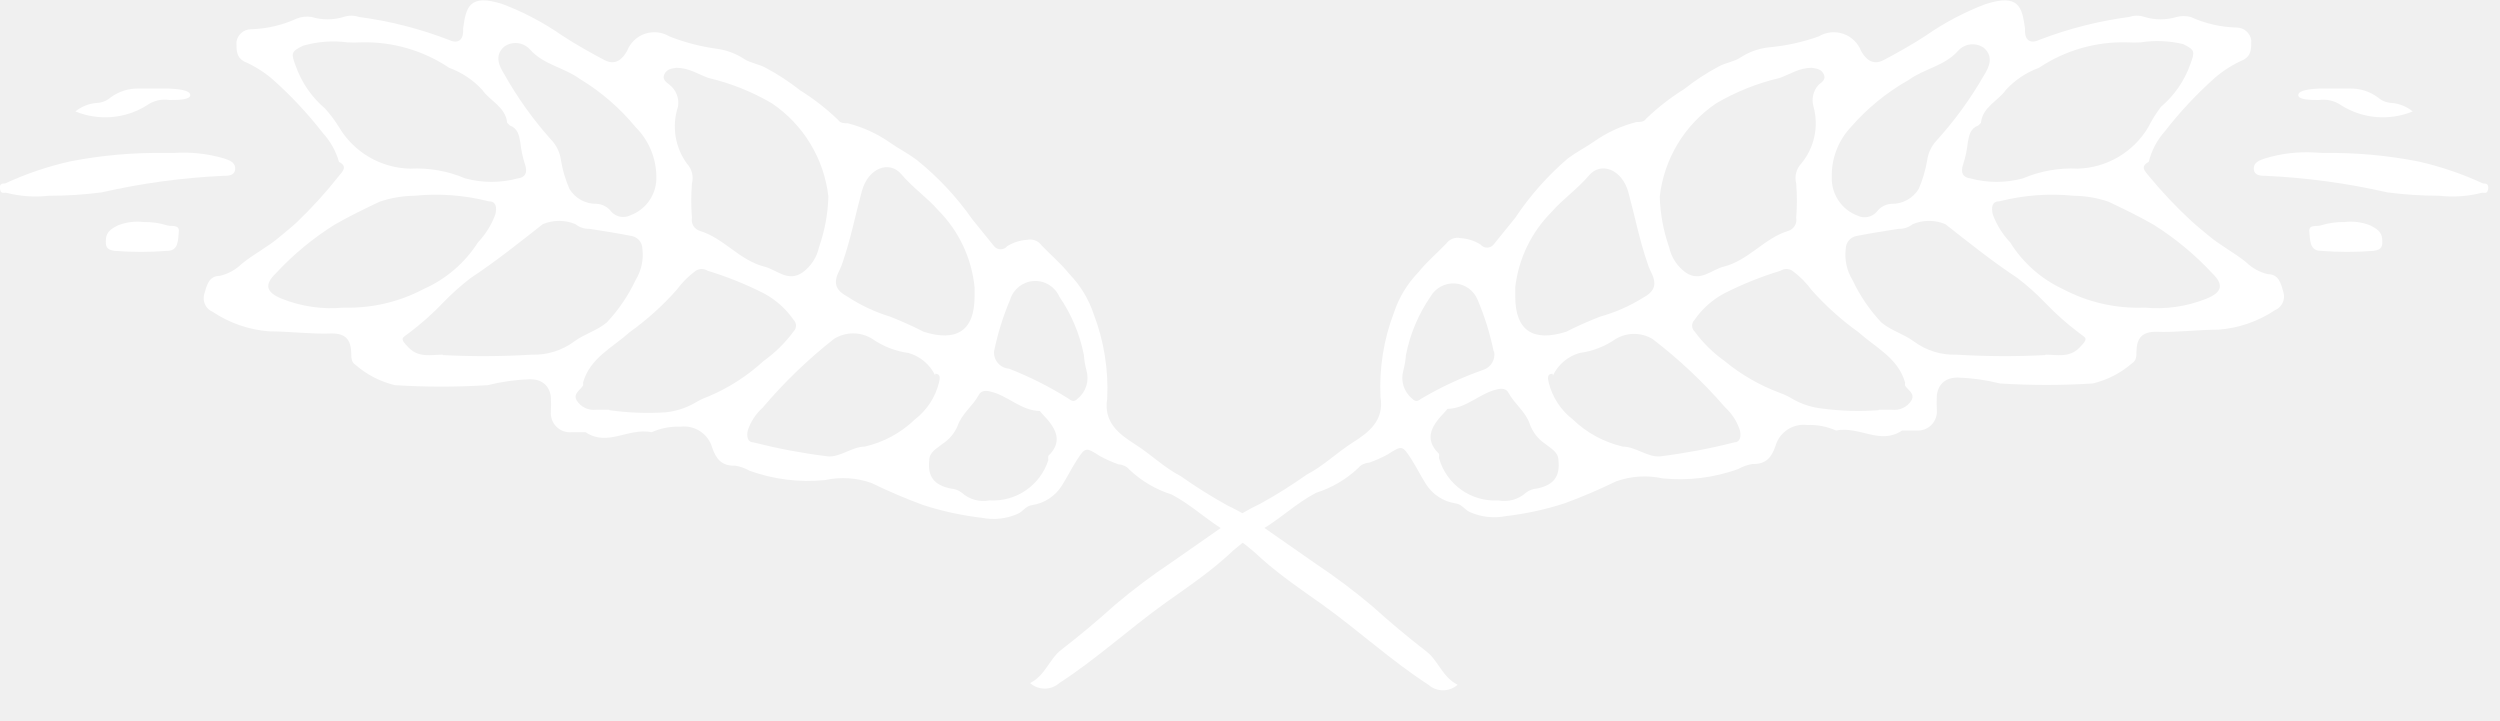
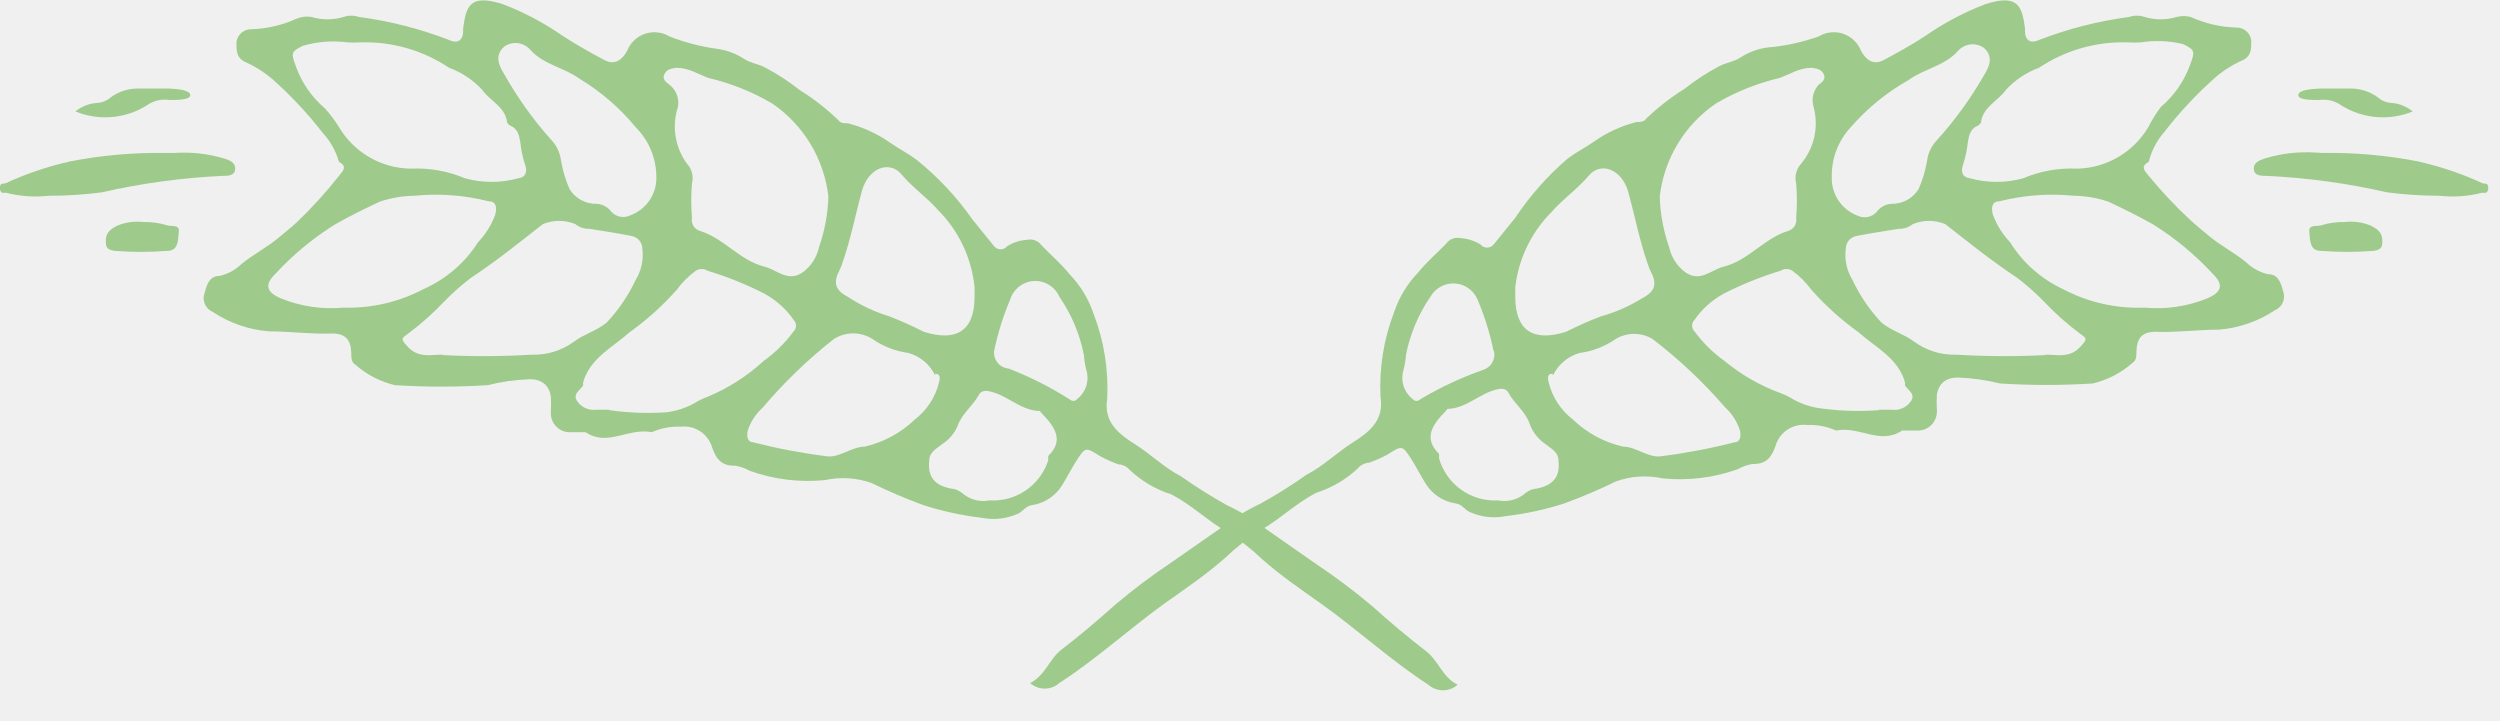
<svg xmlns="http://www.w3.org/2000/svg" width="59" height="17" viewBox="0 0 59 17">
-   <g fill="white" transform="translate(-1)">
+   <g fill="#9eca8c" transform="translate(-1)">
    <path d="M51.71,3.82 C51.5,3.93 51.62,4.04 51.71,4.15 C52.019,4.526 52.353,4.88 52.71,5.21 C52.84,5.33 52.98,5.44 53.11,5.55 C53.39,5.79 53.73,5.96 54.01,6.19 C54.151,6.328 54.328,6.425 54.52,6.47 C54.78,6.47 54.83,6.69 54.89,6.9 C54.939,7.07 54.854,7.251 54.69,7.32 C54.293,7.585 53.835,7.743 53.36,7.78 C52.87,7.78 52.36,7.85 51.88,7.83 C51.56,7.83 51.43,7.97 51.42,8.29 C51.42,8.4 51.42,8.51 51.32,8.57 C51.054,8.803 50.734,8.968 50.39,9.05 C49.661,9.096 48.929,9.096 48.2,9.05 C47.873,8.968 47.537,8.921 47.2,8.91 C46.94,8.91 46.75,9.04 46.71,9.32 C46.703,9.44 46.703,9.56 46.71,9.68 C46.719,9.812 46.67,9.941 46.576,10.033 C46.482,10.126 46.352,10.172 46.22,10.16 L45.89,10.16 C45.37,10.51 44.89,10.05 44.33,10.16 C44.116,10.065 43.884,10.02 43.65,10.03 C43.311,9.988 42.992,10.201 42.9,10.53 C42.81,10.79 42.68,10.96 42.36,10.95 C42.24,10.969 42.125,11.01 42.02,11.07 C41.45,11.275 40.842,11.35 40.24,11.29 C39.874,11.21 39.493,11.234 39.14,11.36 C38.742,11.554 38.335,11.728 37.92,11.88 C37.471,12.025 37.009,12.125 36.54,12.18 C36.257,12.236 35.964,12.205 35.7,12.09 C35.57,12.04 35.51,11.9 35.35,11.88 C35.061,11.836 34.805,11.668 34.65,11.42 C34.53,11.23 34.43,11.03 34.31,10.84 C34.09,10.5 34.09,10.51 33.74,10.73 C33.602,10.804 33.458,10.868 33.31,10.92 C33.23,10.92 33.11,10.97 33.06,11.04 C32.776,11.31 32.434,11.512 32.06,11.63 C31.58,11.88 31.2,12.26 30.74,12.52 C30.446,12.705 30.171,12.919 29.92,13.16 C29.48,13.55 28.98,13.89 28.5,14.23 C27.65,14.84 26.88,15.55 26,16.12 C25.803,16.295 25.507,16.295 25.31,16.12 C25.67,15.94 25.76,15.56 26.04,15.34 C26.48,15 26.91,14.64 27.32,14.27 C27.744,13.912 28.188,13.578 28.65,13.27 L29.84,12.44 C30.119,12.224 30.421,12.04 30.74,11.89 C31.119,11.681 31.486,11.45 31.84,11.2 C32.23,11 32.55,10.68 32.93,10.44 C33.31,10.2 33.67,9.92 33.58,9.37 C33.547,8.688 33.655,8.007 33.9,7.37 C34.017,7.018 34.212,6.697 34.47,6.43 C34.67,6.18 34.91,5.98 35.13,5.75 C35.207,5.642 35.341,5.591 35.47,5.62 C35.637,5.63 35.798,5.682 35.94,5.77 C35.978,5.817 36.035,5.844 36.095,5.844 C36.155,5.844 36.212,5.817 36.25,5.77 L36.76,5.14 C37.107,4.619 37.524,4.148 38,3.74 C38.2,3.59 38.42,3.48 38.62,3.34 C38.923,3.127 39.262,2.971 39.62,2.88 C39.7,2.88 39.8,2.88 39.85,2.8 C40.125,2.536 40.426,2.301 40.75,2.1 C41.003,1.899 41.275,1.722 41.56,1.57 C41.72,1.48 41.92,1.46 42.07,1.36 C42.266,1.232 42.488,1.15 42.72,1.12 C43.13,1.085 43.533,0.998 43.92,0.86 C44.094,0.755 44.306,0.732 44.499,0.797 C44.692,0.863 44.846,1.01 44.92,1.2 C45.03,1.4 45.2,1.55 45.45,1.42 C45.7,1.29 46.15,1.04 46.45,0.84 C46.885,0.538 47.355,0.289 47.85,0.1 C48.65,-0.16 48.72,0.17 48.79,0.67 C48.792,0.69 48.792,0.71 48.79,0.73 C48.79,0.98 48.95,1.03 49.13,0.94 C49.813,0.677 50.525,0.496 51.25,0.4 C51.367,0.36 51.493,0.36 51.61,0.4 C51.858,0.475 52.122,0.475 52.37,0.4 C52.478,0.372 52.592,0.372 52.7,0.4 C53.04,0.555 53.407,0.64 53.78,0.65 C53.955,0.648 54.105,0.776 54.13,0.95 C54.13,1.16 54.13,1.31 53.95,1.41 C53.711,1.514 53.489,1.652 53.29,1.82 C52.851,2.208 52.449,2.637 52.09,3.1 C51.907,3.306 51.776,3.553 51.71,3.82 L51.71,3.82 Z M37.64,8.82 C37.5,8.82 37.53,8.94 37.55,9.03 C37.636,9.376 37.837,9.683 38.12,9.9 C38.448,10.216 38.856,10.437 39.3,10.54 C39.6,10.54 39.89,10.8 40.18,10.77 C40.77,10.697 41.354,10.587 41.93,10.44 C42.06,10.44 42.1,10.31 42.06,10.15 C41.992,9.943 41.871,9.757 41.71,9.61 C41.196,9.016 40.623,8.477 40,8 C39.732,7.84 39.398,7.84 39.13,8 C38.877,8.176 38.586,8.289 38.28,8.33 C38.004,8.408 37.774,8.601 37.65,8.86 L37.64,8.82 Z M51.52,1 C51.417,1.006 51.313,1.006 51.21,1 C50.468,0.977 49.737,1.187 49.12,1.6 C48.822,1.709 48.555,1.887 48.34,2.12 C48.15,2.39 47.79,2.52 47.75,2.9 L47.69,2.96 C47.5,3.03 47.47,3.19 47.44,3.36 C47.422,3.537 47.385,3.711 47.33,3.88 C47.26,4.08 47.33,4.19 47.5,4.21 C47.906,4.32 48.334,4.32 48.74,4.21 C49.15,4.036 49.595,3.957 50.04,3.98 C50.725,3.959 51.351,3.589 51.7,3 C51.785,2.831 51.885,2.67 52,2.52 C52.314,2.254 52.552,1.908 52.69,1.52 C52.8,1.22 52.81,1.18 52.52,1.04 C52.192,0.962 51.853,0.948 51.52,1 L51.52,1 Z M40.17,4.64 C40.182,5.046 40.256,5.447 40.39,5.83 C40.442,6.071 40.58,6.285 40.78,6.43 C41.13,6.67 41.39,6.36 41.69,6.29 C42.27,6.14 42.64,5.62 43.2,5.45 C43.334,5.411 43.416,5.277 43.39,5.14 C43.412,4.87 43.412,4.6 43.39,4.33 C43.346,4.163 43.392,3.985 43.51,3.86 C43.819,3.487 43.927,2.987 43.8,2.52 C43.746,2.338 43.791,2.14 43.92,2 C44,1.94 44.1,1.87 44.04,1.75 C43.98,1.63 43.88,1.62 43.76,1.6 C43.46,1.6 43.25,1.75 43,1.84 C42.473,1.964 41.967,2.166 41.5,2.44 C40.757,2.944 40.271,3.748 40.17,4.64 L40.17,4.64 Z M49.27,8.37 C49.54,8.37 49.83,8.45 50.07,8.21 C50.31,7.97 50.22,7.98 50.07,7.86 C49.781,7.643 49.51,7.402 49.26,7.14 C49.058,6.93 48.841,6.736 48.61,6.56 C48.02,6.17 47.47,5.73 46.91,5.29 C46.664,5.187 46.386,5.187 46.14,5.29 C46.047,5.365 45.93,5.404 45.81,5.4 C45.49,5.45 45.17,5.5 44.81,5.57 C44.666,5.598 44.562,5.723 44.56,5.87 C44.527,6.128 44.584,6.389 44.72,6.61 C44.893,6.977 45.122,7.314 45.4,7.61 C45.64,7.81 45.93,7.88 46.17,8.06 C46.459,8.273 46.811,8.383 47.17,8.37 C47.869,8.413 48.57,8.416 49.27,8.38 L49.27,8.37 Z M45.34,9.67 L45.65,9.67 C45.833,9.693 46.013,9.607 46.11,9.45 C46.2,9.29 46.03,9.21 45.96,9.1 C45.957,9.077 45.957,9.053 45.96,9.03 C45.8,8.45 45.26,8.2 44.86,7.84 C44.454,7.549 44.081,7.214 43.75,6.84 C43.624,6.668 43.472,6.516 43.3,6.39 C43.215,6.335 43.105,6.335 43.02,6.39 C42.558,6.53 42.11,6.711 41.68,6.93 C41.405,7.08 41.168,7.292 40.99,7.55 C40.954,7.586 40.934,7.634 40.934,7.685 C40.934,7.736 40.954,7.784 40.99,7.82 C41.188,8.09 41.428,8.326 41.7,8.52 C42.089,8.841 42.528,9.094 43,9.27 C43.115,9.311 43.226,9.365 43.33,9.43 C43.534,9.542 43.758,9.614 43.99,9.64 C44.437,9.701 44.89,9.714 45.34,9.68 L45.34,9.67 Z M44.23,4.17 C44.213,4.576 44.459,4.948 44.84,5.09 C44.993,5.164 45.177,5.127 45.29,5 C45.372,4.887 45.501,4.817 45.64,4.81 C45.901,4.816 46.144,4.683 46.28,4.46 C46.374,4.246 46.441,4.021 46.48,3.79 C46.503,3.614 46.58,3.45 46.7,3.32 C47.128,2.849 47.504,2.332 47.82,1.78 C47.94,1.59 48.06,1.34 47.82,1.13 C47.629,0.994 47.366,1.025 47.21,1.2 C46.89,1.56 46.41,1.62 46.04,1.89 C45.527,2.18 45.067,2.555 44.68,3 C44.384,3.317 44.222,3.736 44.23,4.17 L44.23,4.17 Z M36.76,6.78 L36.76,7 C36.76,7.82 37.2,8.07 37.96,7.83 C38.224,7.696 38.494,7.576 38.77,7.47 C39.123,7.372 39.459,7.224 39.77,7.03 C40.07,6.87 40.11,6.69 39.95,6.39 C39.922,6.332 39.899,6.272 39.88,6.21 C39.69,5.66 39.58,5.09 39.43,4.54 C39.28,3.99 38.78,3.81 38.5,4.14 C38.22,4.47 37.89,4.69 37.62,5 C37.14,5.479 36.837,6.107 36.76,6.78 L36.76,6.78 Z M51.61,7.26 C52.106,7.307 52.607,7.235 53.07,7.05 C53.44,6.9 53.49,6.72 53.21,6.45 C52.799,6.007 52.332,5.621 51.82,5.3 C51.47,5.1 51.12,4.93 50.76,4.76 C50.496,4.67 50.219,4.623 49.94,4.62 C49.354,4.561 48.761,4.605 48.19,4.75 C48.01,4.75 47.99,4.89 48.03,5.06 C48.12,5.306 48.26,5.53 48.44,5.72 C48.738,6.199 49.169,6.581 49.68,6.82 C50.273,7.135 50.939,7.286 51.61,7.26 L51.61,7.26 Z M36.36,11.81 C36.593,11.855 36.833,11.788 37.01,11.63 C37.084,11.571 37.175,11.536 37.27,11.53 C37.67,11.45 37.82,11.24 37.78,10.87 C37.78,10.66 37.59,10.58 37.46,10.47 C37.293,10.356 37.166,10.191 37.1,10 C37,9.71 36.74,9.53 36.6,9.27 C36.55,9.17 36.44,9.16 36.33,9.19 C35.92,9.28 35.61,9.64 35.16,9.65 L35.11,9.71 C34.81,10.02 34.58,10.34 34.96,10.71 C34.965,10.743 34.965,10.777 34.96,10.81 C35.133,11.431 35.716,11.848 36.36,11.81 L36.36,11.81 Z M36.25,8.29 C36.164,7.872 36.037,7.463 35.87,7.07 C35.779,6.852 35.572,6.705 35.337,6.69 C35.101,6.675 34.878,6.795 34.76,7 C34.474,7.416 34.277,7.885 34.18,8.38 C34.172,8.502 34.151,8.622 34.12,8.74 C34.048,8.985 34.13,9.25 34.33,9.41 C34.4,9.48 34.45,9.48 34.54,9.41 C35.003,9.136 35.492,8.909 36,8.73 C36.187,8.672 36.3,8.482 36.26,8.29 L36.25,8.29 Z" />
    <path d="M55.82,3.61 C56.575,3.598 57.329,3.665 58.07,3.81 C58.597,3.929 59.11,4.103 59.6,4.33 C59.66,4.33 59.74,4.33 59.72,4.46 C59.7,4.59 59.63,4.54 59.57,4.55 C59.244,4.634 58.905,4.658 58.57,4.62 C58.159,4.62 57.748,4.593 57.34,4.54 C56.4,4.325 55.443,4.195 54.48,4.15 C54.36,4.15 54.2,4.15 54.19,3.99 C54.18,3.83 54.33,3.78 54.45,3.74 C54.835,3.622 55.238,3.575 55.64,3.6 L55.82,3.61 Z M57.94,2.63 C57.39,2.856 56.765,2.804 56.26,2.49 C56.107,2.38 55.917,2.333 55.73,2.36 C55.55,2.36 55.23,2.36 55.24,2.24 C55.25,2.12 55.55,2.1 55.74,2.09 L56.44,2.09 C56.684,2.081 56.924,2.155 57.12,2.3 C57.212,2.38 57.328,2.426 57.45,2.43 C57.63,2.446 57.8,2.516 57.94,2.63 L57.94,2.63 Z M56.33,5.24 C56.537,5.215 56.747,5.243 56.94,5.32 C57.08,5.39 57.21,5.47 57.22,5.64 C57.23,5.81 57.22,5.89 57.02,5.92 C56.604,5.953 56.186,5.953 55.77,5.92 C55.5,5.92 55.52,5.65 55.5,5.47 C55.48,5.29 55.67,5.35 55.77,5.32 C55.951,5.263 56.14,5.236 56.33,5.24 L56.33,5.24 Z M9,3.82 C9.21,3.93 9.09,4.04 9,4.15 C8.693,4.54 8.359,4.907 8,5.25 C7.87,5.37 7.73,5.48 7.6,5.59 C7.32,5.83 6.98,6 6.7,6.23 C6.559,6.368 6.382,6.465 6.19,6.51 C5.93,6.51 5.88,6.73 5.82,6.94 C5.771,7.11 5.856,7.291 6.02,7.36 C6.417,7.625 6.875,7.783 7.35,7.82 C7.84,7.82 8.35,7.89 8.83,7.87 C9.15,7.87 9.28,8.01 9.29,8.33 C9.29,8.44 9.29,8.55 9.39,8.61 C9.656,8.843 9.976,9.008 10.32,9.09 C11.049,9.136 11.781,9.136 12.51,9.09 C12.837,9.008 13.173,8.961 13.51,8.95 C13.77,8.95 13.96,9.08 14,9.36 C14.007,9.48 14.007,9.6 14,9.72 C13.991,9.852 14.04,9.981 14.134,10.073 C14.228,10.166 14.358,10.212 14.49,10.2 L14.82,10.2 C15.34,10.55 15.82,10.09 16.38,10.2 C16.594,10.105 16.826,10.06 17.06,10.07 C17.399,10.028 17.718,10.241 17.81,10.57 C17.9,10.83 18.03,11 18.35,10.99 C18.47,11.009 18.585,11.05 18.69,11.11 C19.26,11.315 19.868,11.39 20.47,11.33 C20.836,11.25 21.217,11.274 21.57,11.4 C21.968,11.594 22.375,11.768 22.79,11.92 C23.239,12.065 23.701,12.165 24.17,12.22 C24.453,12.276 24.746,12.245 25.01,12.13 C25.14,12.08 25.2,11.94 25.36,11.92 C25.649,11.876 25.905,11.708 26.06,11.46 C26.18,11.27 26.28,11.07 26.4,10.88 C26.62,10.54 26.62,10.55 26.97,10.77 C27.108,10.844 27.252,10.908 27.4,10.96 C27.48,10.96 27.6,11.01 27.65,11.08 C27.934,11.35 28.276,11.552 28.65,11.67 C29.13,11.92 29.51,12.3 29.97,12.56 C30.264,12.745 30.539,12.959 30.79,13.2 C31.23,13.59 31.73,13.93 32.21,14.27 C33.06,14.88 33.83,15.59 34.71,16.16 C34.907,16.335 35.203,16.335 35.4,16.16 C35.04,15.98 34.95,15.6 34.67,15.38 C34.23,15.04 33.8,14.68 33.39,14.31 C32.966,13.952 32.522,13.618 32.06,13.31 L30.87,12.48 C30.591,12.264 30.289,12.08 29.97,11.93 C29.591,11.721 29.224,11.49 28.87,11.24 C28.48,11.04 28.16,10.72 27.78,10.48 C27.4,10.24 27.04,9.96 27.13,9.41 C27.163,8.728 27.055,8.047 26.81,7.41 C26.693,7.058 26.498,6.737 26.24,6.47 C26.04,6.22 25.8,6.02 25.58,5.79 C25.503,5.682 25.369,5.631 25.24,5.66 C25.073,5.67 24.912,5.722 24.77,5.81 C24.732,5.857 24.675,5.884 24.615,5.884 C24.555,5.884 24.498,5.857 24.46,5.81 L23.95,5.18 C23.579,4.65 23.135,4.175 22.63,3.77 C22.43,3.62 22.21,3.51 22.01,3.37 C21.707,3.157 21.368,3.001 21.01,2.91 C20.93,2.91 20.83,2.91 20.78,2.83 C20.505,2.566 20.204,2.331 19.88,2.13 C19.627,1.929 19.355,1.752 19.07,1.6 C18.91,1.51 18.71,1.49 18.56,1.39 C18.364,1.262 18.142,1.18 17.91,1.15 C17.53,1.098 17.157,1.001 16.8,0.86 C16.626,0.755 16.414,0.732 16.221,0.797 C16.028,0.863 15.874,1.01 15.8,1.2 C15.69,1.4 15.52,1.55 15.27,1.42 C15.02,1.29 14.57,1.04 14.27,0.84 C13.835,0.538 13.365,0.289 12.87,0.1 C12.07,-0.16 12,0.17 11.93,0.67 C11.928,0.69 11.928,0.71 11.93,0.73 C11.93,0.98 11.77,1.03 11.59,0.94 C10.907,0.677 10.195,0.496 9.47,0.4 C9.353,0.36 9.227,0.36 9.11,0.4 C8.862,0.475 8.598,0.475 8.35,0.4 C8.232,0.381 8.111,0.395 8,0.44 C7.664,0.594 7.3,0.679 6.93,0.69 C6.755,0.688 6.605,0.816 6.58,0.99 C6.58,1.2 6.58,1.35 6.76,1.45 C6.999,1.554 7.221,1.692 7.42,1.86 C7.859,2.248 8.261,2.677 8.62,3.14 C8.798,3.334 8.928,3.567 9,3.82 Z M23.07,8.82 C23.21,8.82 23.18,8.94 23.16,9.03 C23.074,9.376 22.873,9.683 22.59,9.9 C22.262,10.216 21.854,10.437 21.41,10.54 C21.11,10.54 20.82,10.8 20.53,10.77 C19.94,10.697 19.356,10.587 18.78,10.44 C18.65,10.44 18.61,10.31 18.65,10.15 C18.719,9.946 18.84,9.764 19,9.62 C19.504,9.025 20.067,8.482 20.68,8 C20.958,7.824 21.312,7.824 21.59,8 C21.843,8.176 22.134,8.289 22.44,8.33 C22.716,8.408 22.946,8.601 23.07,8.86 L23.07,8.82 Z M9.2,1 C9.303,1.006 9.407,1.006 9.51,1 C10.252,0.977 10.983,1.187 11.6,1.6 C11.898,1.709 12.165,1.887 12.38,2.12 C12.57,2.39 12.93,2.52 12.97,2.9 L13.03,2.96 C13.22,3.03 13.25,3.19 13.28,3.36 C13.298,3.537 13.335,3.711 13.39,3.88 C13.46,4.08 13.39,4.19 13.22,4.21 C12.814,4.32 12.386,4.32 11.98,4.21 C11.57,4.036 11.125,3.957 10.68,3.98 C9.988,3.966 9.353,3.595 9,3 C8.904,2.844 8.793,2.696 8.67,2.56 C8.356,2.294 8.118,1.948 7.98,1.56 C7.87,1.26 7.86,1.22 8.15,1.08 C8.491,0.981 8.848,0.954 9.2,1 Z M20.55,4.64 C20.538,5.046 20.464,5.447 20.33,5.83 C20.278,6.071 20.14,6.285 19.94,6.43 C19.59,6.67 19.33,6.36 19.03,6.29 C18.45,6.14 18.08,5.62 17.52,5.45 C17.386,5.411 17.304,5.277 17.33,5.14 C17.308,4.87 17.308,4.6 17.33,4.33 C17.374,4.163 17.328,3.985 17.21,3.86 C16.929,3.473 16.851,2.974 17,2.52 C17.035,2.323 16.958,2.123 16.8,2 C16.72,1.94 16.62,1.87 16.68,1.75 C16.74,1.63 16.84,1.62 16.96,1.6 C17.26,1.6 17.47,1.75 17.72,1.84 C18.247,1.964 18.753,2.166 19.22,2.44 C19.963,2.944 20.449,3.748 20.55,4.64 Z M11.45,8.37 C11.18,8.37 10.89,8.45 10.65,8.21 C10.41,7.97 10.5,7.98 10.65,7.86 C10.939,7.643 11.21,7.402 11.46,7.14 C11.662,6.93 11.879,6.736 12.11,6.56 C12.7,6.17 13.25,5.73 13.81,5.29 C14.056,5.187 14.334,5.187 14.58,5.29 C14.673,5.365 14.79,5.404 14.91,5.4 C15.23,5.45 15.55,5.5 15.91,5.57 C16.054,5.598 16.158,5.723 16.16,5.87 C16.193,6.128 16.136,6.389 16,6.61 C15.827,6.977 15.598,7.314 15.32,7.61 C15.08,7.81 14.79,7.88 14.55,8.06 C14.261,8.273 13.909,8.383 13.55,8.37 C12.851,8.413 12.15,8.416 11.45,8.38 L11.45,8.37 Z M15.38,9.67 L15.07,9.67 C14.887,9.693 14.707,9.607 14.61,9.45 C14.52,9.29 14.69,9.21 14.76,9.1 C14.763,9.077 14.763,9.053 14.76,9.03 C14.92,8.45 15.46,8.2 15.86,7.84 C16.266,7.549 16.639,7.214 16.97,6.84 C17.096,6.668 17.248,6.516 17.42,6.39 C17.505,6.335 17.615,6.335 17.7,6.39 C18.162,6.53 18.61,6.711 19.04,6.93 C19.315,7.08 19.552,7.292 19.73,7.55 C19.766,7.586 19.786,7.634 19.786,7.685 C19.786,7.736 19.766,7.784 19.73,7.82 C19.532,8.09 19.292,8.326 19.02,8.52 C18.635,8.874 18.192,9.158 17.71,9.36 C17.595,9.401 17.484,9.455 17.38,9.52 C17.176,9.632 16.952,9.704 16.72,9.73 C16.273,9.76 15.824,9.743 15.38,9.68 L15.38,9.67 Z M16.49,4.16 C16.507,4.566 16.261,4.938 15.88,5.08 C15.729,5.157 15.545,5.124 15.43,5 C15.348,4.887 15.219,4.817 15.08,4.81 C14.819,4.816 14.576,4.683 14.44,4.46 C14.346,4.246 14.279,4.021 14.24,3.79 C14.217,3.601 14.133,3.426 14,3.29 C13.579,2.818 13.21,2.302 12.9,1.75 C12.78,1.56 12.66,1.31 12.9,1.1 C13.091,0.964 13.354,0.995 13.51,1.17 C13.83,1.53 14.31,1.59 14.68,1.86 C15.181,2.163 15.628,2.548 16,3 C16.311,3.31 16.487,3.731 16.49,4.17 L16.49,4.16 Z M24,6.78 L24,7 C24,7.82 23.56,8.07 22.8,7.83 C22.54,7.697 22.273,7.577 22,7.47 C21.646,7.362 21.309,7.204 21,7 C20.7,6.84 20.66,6.66 20.82,6.36 C20.848,6.302 20.871,6.242 20.89,6.18 C21.08,5.63 21.19,5.06 21.34,4.51 C21.49,3.96 21.99,3.78 22.27,4.11 C22.55,4.44 22.88,4.66 23.15,4.97 C23.632,5.458 23.932,6.097 24,6.78 L24,6.78 Z M9.11,7.26 C8.614,7.307 8.113,7.235 7.65,7.05 C7.28,6.9 7.23,6.72 7.51,6.45 C7.921,6.007 8.388,5.621 8.9,5.3 C9.25,5.1 9.6,4.93 9.96,4.76 C10.224,4.67 10.501,4.623 10.78,4.62 C11.366,4.561 11.959,4.605 12.53,4.75 C12.71,4.75 12.73,4.89 12.69,5.06 C12.6,5.306 12.46,5.53 12.28,5.72 C11.971,6.205 11.526,6.587 11,6.82 C10.419,7.128 9.767,7.279 9.11,7.26 L9.11,7.26 Z M24.35,11.81 C24.117,11.855 23.877,11.788 23.7,11.63 C23.626,11.571 23.535,11.536 23.44,11.53 C23.04,11.45 22.89,11.24 22.93,10.87 C22.93,10.66 23.12,10.58 23.25,10.47 C23.406,10.368 23.528,10.222 23.6,10.05 C23.7,9.76 23.96,9.58 24.1,9.32 C24.15,9.22 24.26,9.21 24.37,9.24 C24.78,9.33 25.09,9.69 25.54,9.7 L25.59,9.76 C25.89,10.07 26.12,10.39 25.74,10.76 C25.735,10.793 25.735,10.827 25.74,10.86 C25.55,11.454 24.983,11.844 24.36,11.81 L24.35,11.81 Z M24.46,8.29 C24.546,7.872 24.673,7.463 24.84,7.07 C24.916,6.822 25.137,6.648 25.396,6.632 C25.654,6.616 25.895,6.763 26,7 C26.286,7.416 26.483,7.885 26.58,8.38 C26.588,8.502 26.609,8.622 26.64,8.74 C26.712,8.985 26.63,9.25 26.43,9.41 C26.36,9.48 26.31,9.48 26.22,9.41 C25.774,9.129 25.302,8.891 24.81,8.7 C24.709,8.692 24.615,8.645 24.55,8.568 C24.484,8.491 24.452,8.391 24.46,8.29 L24.46,8.29 Z" />
    <path d="M4.9,3.61 C4.145,3.598 3.391,3.665 2.65,3.81 C2.123,3.929 1.61,4.103 1.12,4.33 C1.06,4.33 0.98,4.33 1,4.46 C1.02,4.59 1.09,4.54 1.15,4.55 C1.476,4.634 1.815,4.658 2.15,4.62 C2.568,4.621 2.986,4.594 3.4,4.54 C4.34,4.325 5.297,4.195 6.26,4.15 C6.38,4.15 6.54,4.15 6.55,3.99 C6.56,3.83 6.41,3.78 6.29,3.74 C5.904,3.626 5.501,3.582 5.1,3.61 L4.9,3.61 Z M2.78,2.63 C3.33,2.856 3.955,2.804 4.46,2.49 C4.616,2.377 4.81,2.33 5,2.36 C5.18,2.36 5.5,2.36 5.49,2.24 C5.48,2.12 5.18,2.1 4.99,2.09 L4.29,2.09 C4.046,2.081 3.806,2.155 3.61,2.3 C3.518,2.38 3.402,2.426 3.28,2.43 C3.097,2.444 2.922,2.514 2.78,2.63 L2.78,2.63 Z M4.39,5.24 C4.183,5.215 3.973,5.243 3.78,5.32 C3.64,5.39 3.51,5.47 3.5,5.64 C3.49,5.81 3.5,5.89 3.7,5.92 C4.116,5.953 4.534,5.953 4.95,5.92 C5.22,5.92 5.2,5.65 5.22,5.47 C5.24,5.29 5.05,5.35 4.95,5.32 C4.769,5.263 4.58,5.236 4.39,5.24 L4.39,5.24 Z" />
  </g>
</svg>
